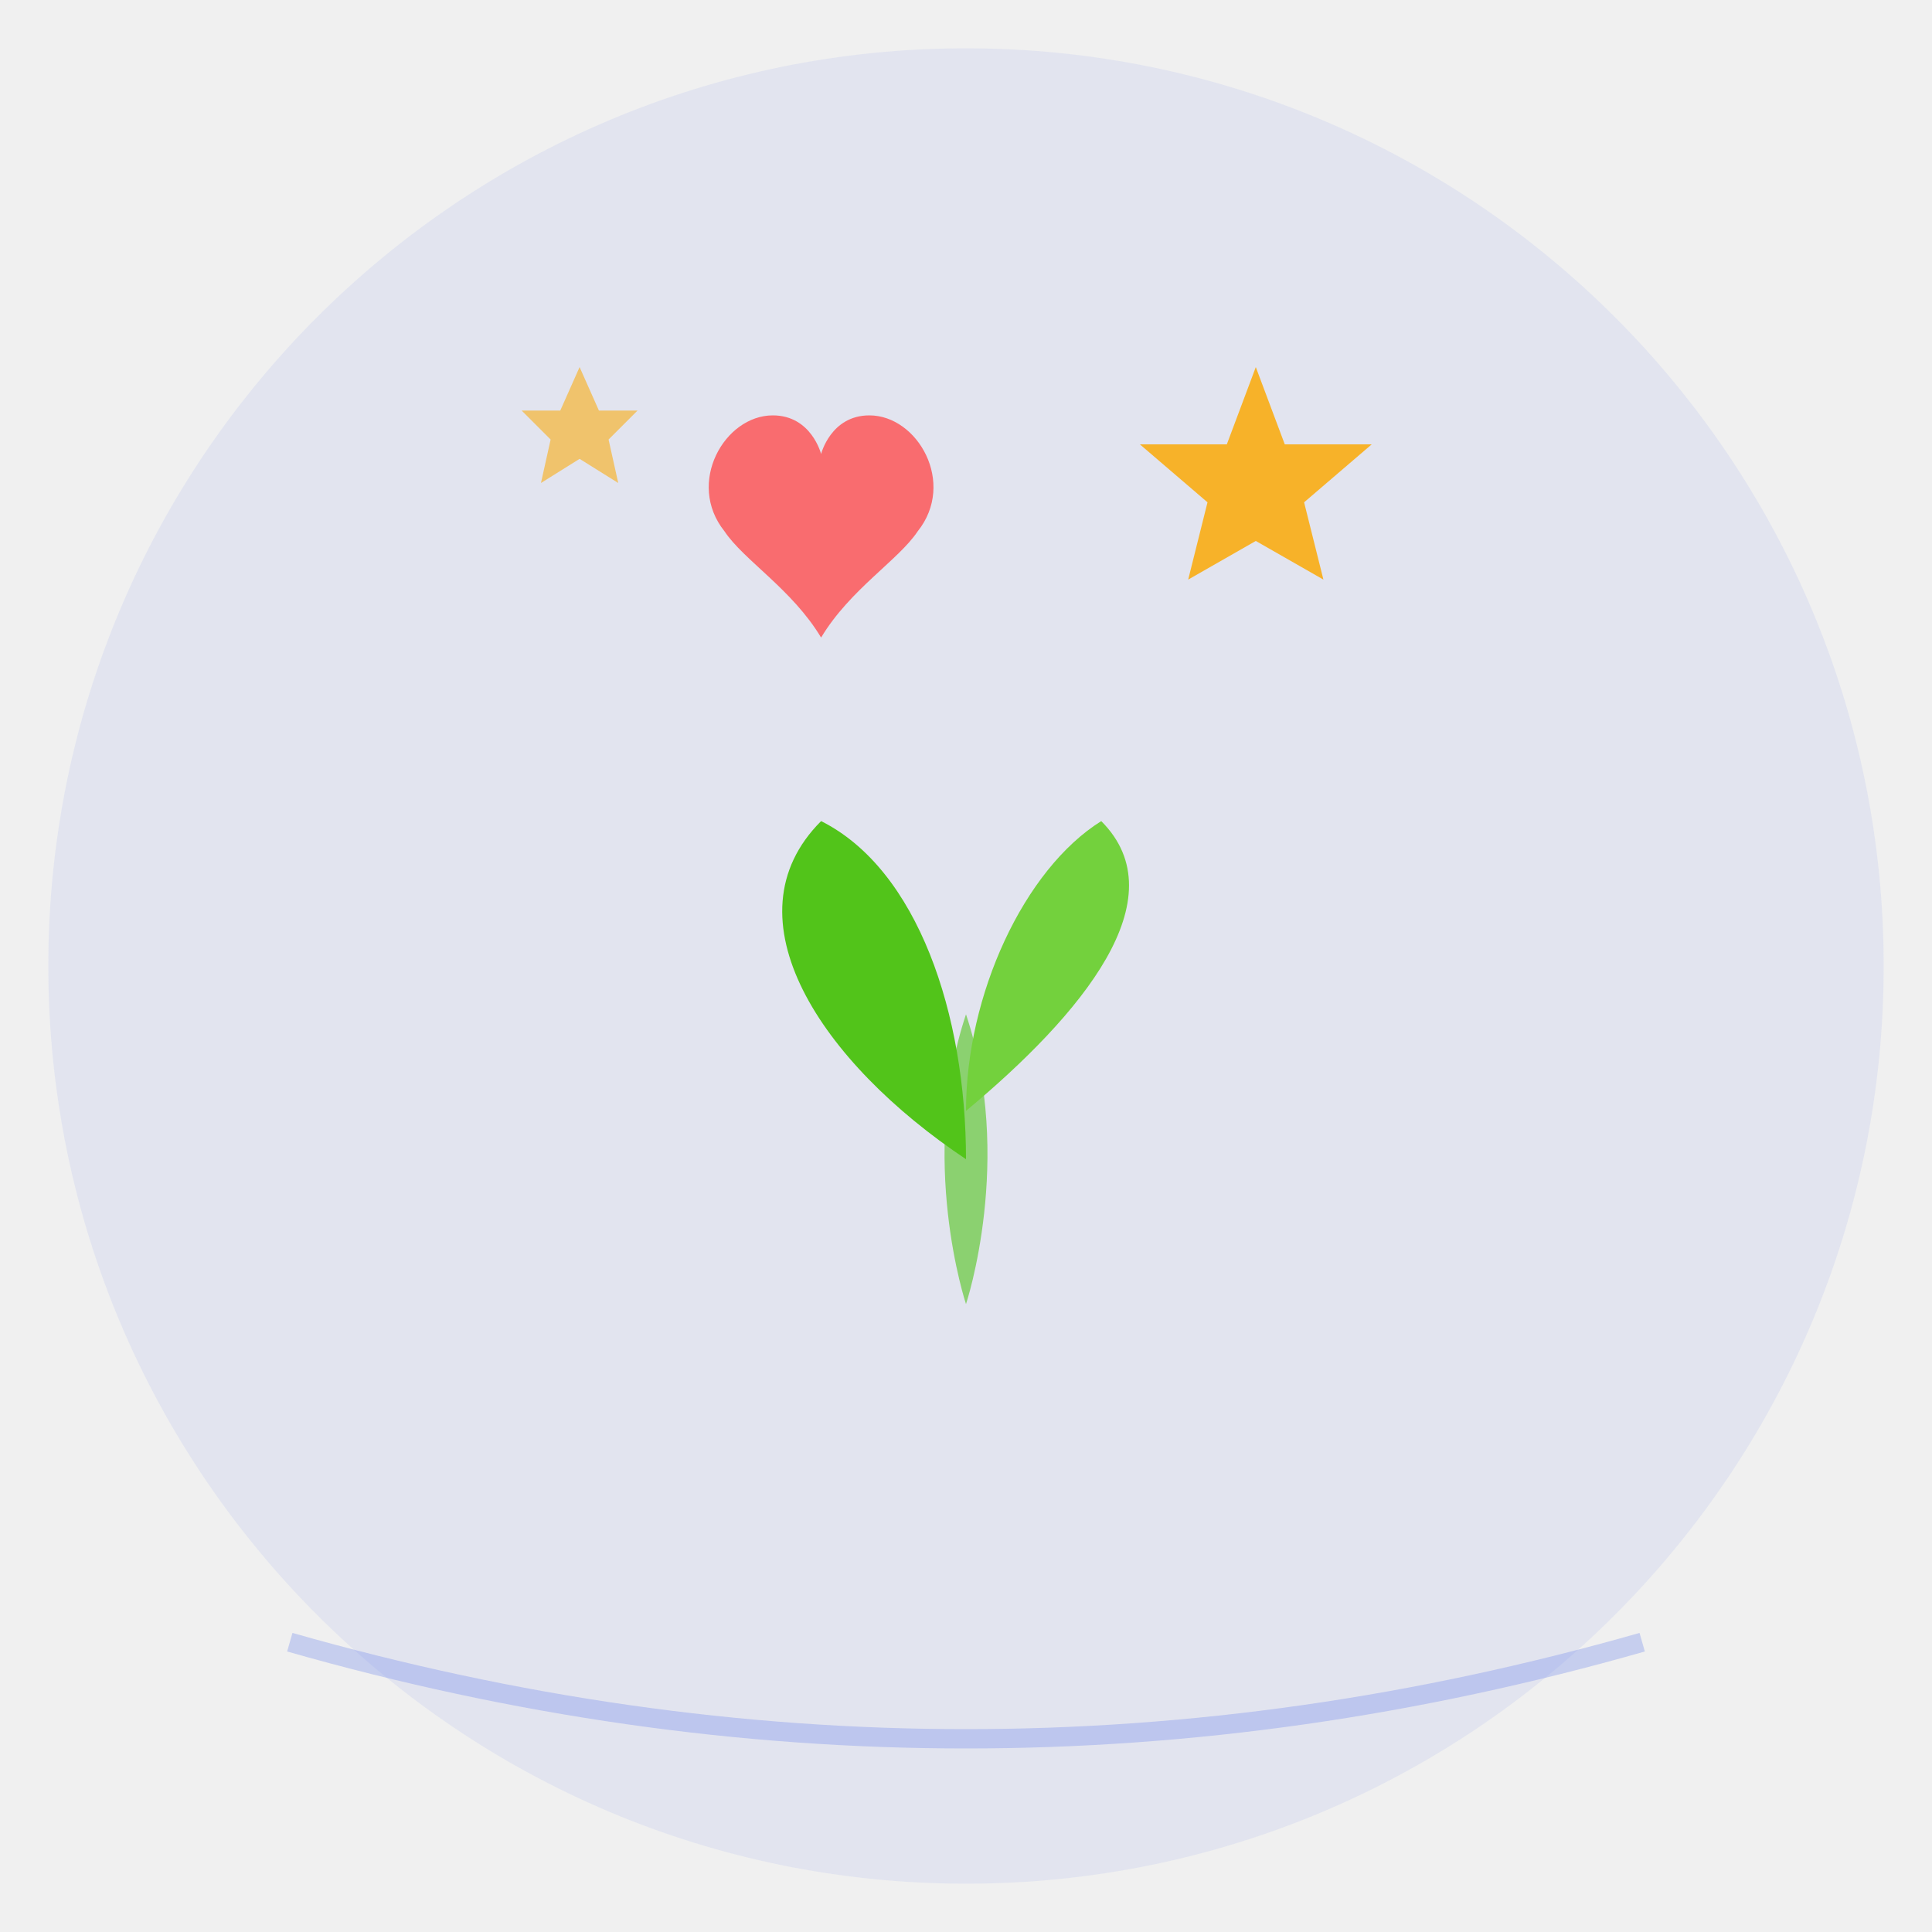
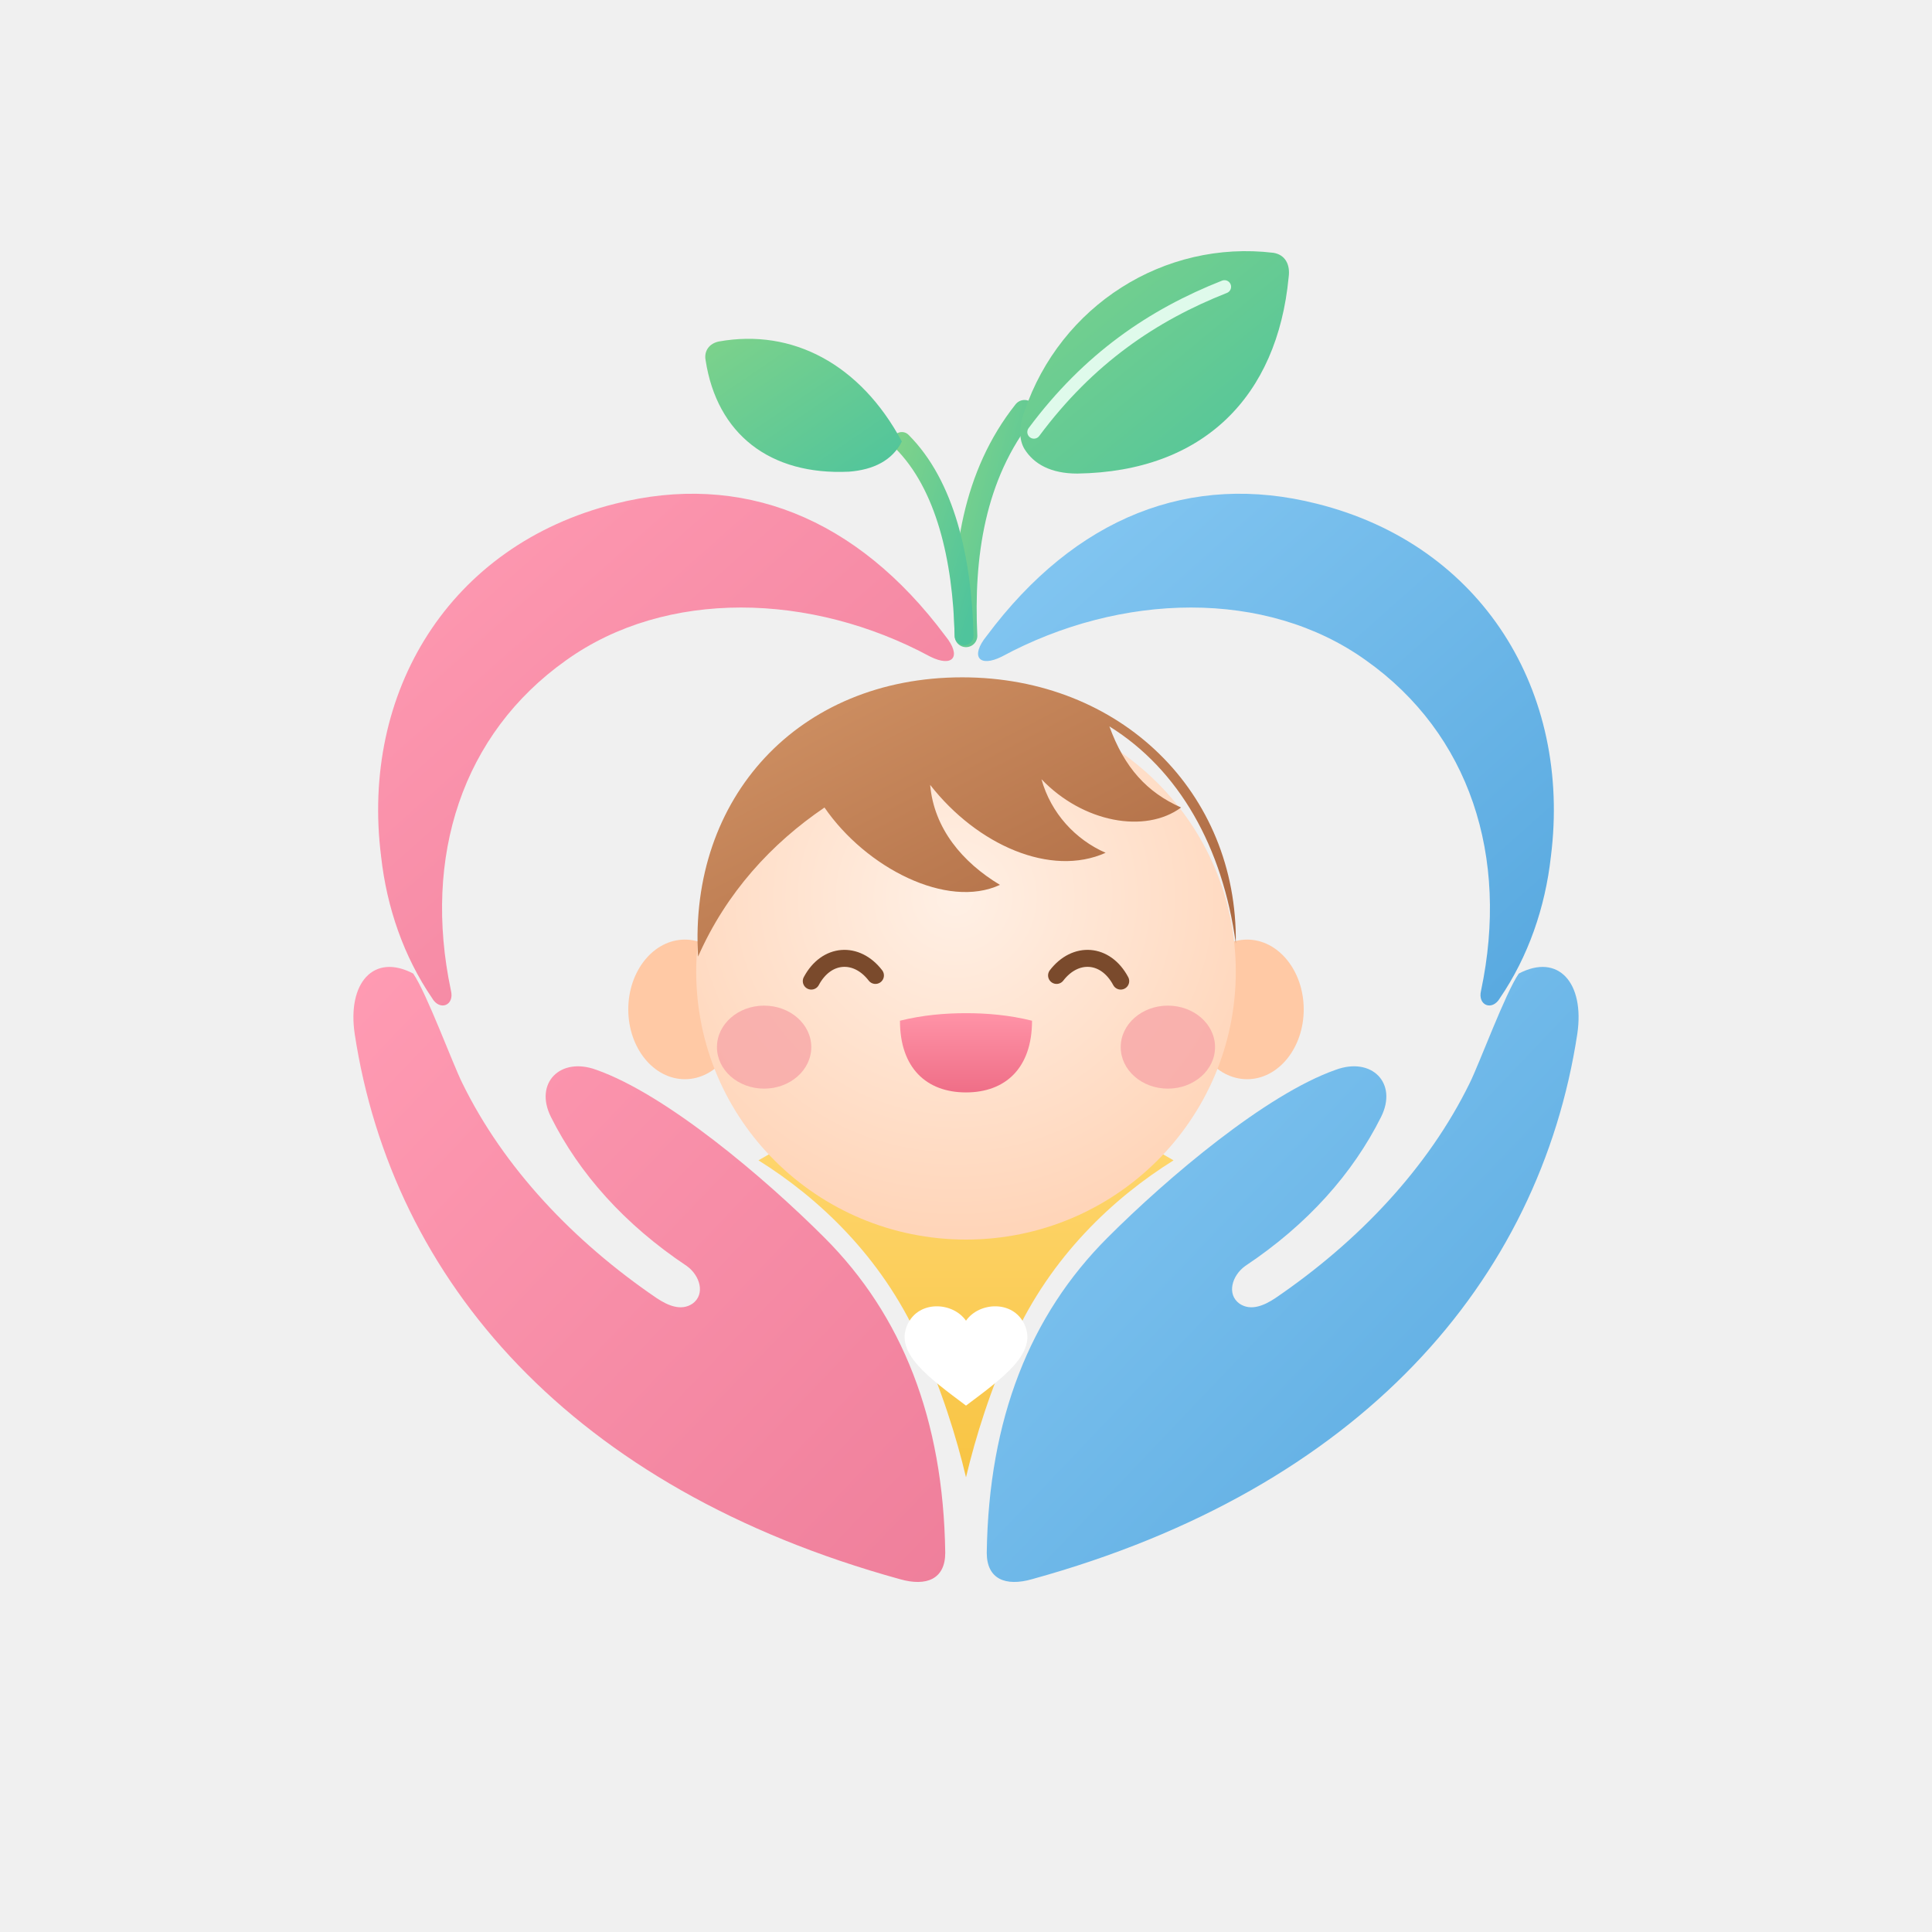
- <svg xmlns="http://www.w3.org/2000/svg" viewBox="0 0 200 200" fill="none">
-   <circle cx="100" cy="100" r="95" fill="#667eea" opacity="0.1" />
-   <g transform="translate(100,105)">
-     <path d="M0 30 C0 30 -5 15 0 0 C5 15 0 30 0 30Z" fill="#52c41a" opacity="0.6" />
-     <path d="M0 15 C-15 5 -25 -10 -15 -20 C-5 -15 0 0 0 15Z" fill="#52c41a" />
-     <path d="M0 10 C12 0 22 -12 14 -20 C6 -15 0 -2 0 10Z" fill="#73d13d" />
-   </g>
-   <g transform="translate(85,58)">
-     <path d="M0 8 C-3 3 -8 0 -10 -3 C-14 -8 -10 -15 -5 -15 C-1 -15 0 -11 0 -11 C0 -11 1 -15 5 -15 C10 -15 14 -8 10 -3 C8 0 3 3 0 8Z" fill="#ff4d4f" opacity="0.8" />
-   </g>
-   <g transform="translate(130,50)">
-     <polygon points="0,-12 3,-4 12,-4 5,2 7,10 0,6 -7,10 -5,2 -12,-4 -3,-4" fill="#faad14" opacity="0.9" />
-   </g>
-   <g transform="translate(60,45)">
-     <polygon points="0,-7 2,-2.5 6,-2.5 3,0.5 4,5 0,2.5 -4,5 -3,0.5 -6,-2.5 -2,-2.5" fill="#faad14" opacity="0.6" />
-   </g>
-   <path d="M30 170 Q100 190 170 170" stroke="#667eea" stroke-width="2" fill="none" opacity="0.3" />
+ <svg xmlns="http://www.w3.org/2000/svg" viewBox="0 0 1024 1024" role="img" aria-label="好芽儿托育保育平台图标">
+   <defs>
+     <linearGradient id="pink" x1="0" y1="0" x2="1" y2="1">
+       <stop offset="0" stop-color="#ff9bb3" />
+       <stop offset="1" stop-color="#ef7f9b" />
+     </linearGradient>
+     <linearGradient id="blue" x1="0" y1="0" x2="1" y2="1">
+       <stop offset="0" stop-color="#87c9f3" />
+       <stop offset="1" stop-color="#57a8df" />
+     </linearGradient>
+     <linearGradient id="green" x1="0" y1="0" x2="1" y2="1">
+       <stop offset="0" stop-color="#7dd28b" />
+       <stop offset="1" stop-color="#4fc49c" />
+     </linearGradient>
+     <radialGradient id="skin" cx="48%" cy="36%" r="70%">
+       <stop offset="0" stop-color="#fff0e5" />
+       <stop offset="1" stop-color="#ffd2b4" />
+     </radialGradient>
+     <linearGradient id="hair" x1="0" y1="0" x2="1" y2="1">
+       <stop offset="0" stop-color="#d39567" />
+       <stop offset="1" stop-color="#a9663f" />
+     </linearGradient>
+     <linearGradient id="yellow" x1="0" y1="0" x2="0" y2="1">
+       <stop offset="0" stop-color="#ffd872" />
+       <stop offset="1" stop-color="#f8c443" />
+     </linearGradient>
+     <linearGradient id="mouth" x1="0" y1="0" x2="0" y2="1">
+       <stop offset="0" stop-color="#ff93a7" />
+       <stop offset="1" stop-color="#ef6e87" />
+     </linearGradient>
+   </defs>
+   <path d="M501 337 C454 274 393 250 326 267 C238 289 191 367 202 454 C205 481 214 507 229 529 C233 536 241 533 239 525 C224 454 245 389 300 350 C353 312 430 314 493 348 C505 354 510 348 501 337 Z" fill="url(#pink)" />
+   <path d="M523 337 C570 274 631 250 698 267 C786 289 833 367 822 454 C819 481 810 507 795 529 C791 536 783 533 785 525 C800 454 779 389 724 350 C671 312 594 314 531 348 C519 354 514 348 523 337 Z" fill="url(#blue)" />
+   <path d="M219 516 C198 505 184 521 188 548 C208 679 303 789 477 837 C491 841 501 837 501 823 C500 752 478 697 437 656 C405 624 353 580 316 567 C297 560 283 574 292 592 C307 622 331 649 364 671 C371 676 374 686 367 691 C361 695 354 692 348 688 C304 658 267 619 245 574 C240 564 226 526 219 516 Z" fill="url(#pink)" />
+   <path d="M805 516 C826 505 840 521 836 548 C816 679 721 789 547 837 C533 841 523 837 523 823 C524 752 546 697 587 656 C619 624 671 580 708 567 C727 560 741 574 732 592 C717 622 693 649 660 671 C653 676 650 686 657 691 C663 695 670 692 676 688 C720 658 757 619 779 574 C784 564 798 526 805 516 Z" fill="url(#blue)" />
+   <path d="M512 337 C510 295 516 252 543 218" fill="none" stroke="url(#green)" stroke-width="12" stroke-linecap="round" />
+   <path d="M511 337 C510 296 501 257 478 234" fill="none" stroke="url(#green)" stroke-width="10" stroke-linecap="round" />
+   <path d="M543 218 C562 162 617 127 675 134 C681 135 684 140 683 147 C677 210 638 250 571 251 C557 251 548 246 543 238 C540 233 540 226 543 218 Z" fill="url(#green)" />
+   <path d="M548 229 C577 190 611 167 649 152" fill="none" stroke="#ecfff5" stroke-width="7" stroke-linecap="round" opacity=".9" />
+   <path d="M478 234 C456 193 420 174 381 181 C376 182 373 186 374 191 C380 230 408 252 450 250 C463 249 473 244 478 234 Z" fill="url(#green)" />
+   <path d="M402 615 C441 592 474 582 512 582 C550 582 583 592 622 615 C590 635 557 666 537 710 C525 736 517 762 512 783 C507 762 499 736 487 710 C467 666 434 635 402 615 Z" fill="url(#yellow)" />
+   <ellipse cx="363" cy="535" rx="30" ry="37" fill="#ffc9a5" />
+   <ellipse cx="661" cy="535" rx="30" ry="37" fill="#ffc9a5" />
+   <ellipse cx="512" cy="515" rx="143" ry="142" fill="url(#skin)" />
+   <path d="M370 507 C365 423 423 359 510 359 C594 359 656 420 655 500 C648 449 625 408 588 385 C596 407 608 420 626 428 C607 442 574 436 552 413 C557 431 570 445 586 452 C557 465 518 448 493 416 C495 439 510 457 530 469 C502 482 459 460 437 428 C409 447 385 473 370 507 Z" fill="url(#hair)" />
+   <path d="M430 520 C438 505 454 504 464 517" fill="none" stroke="#7a4a2c" stroke-width="9" stroke-linecap="round" />
+   <path d="M560 517 C570 504 586 505 594 520" fill="none" stroke="#7a4a2c" stroke-width="9" stroke-linecap="round" />
+   <ellipse cx="405" cy="555" rx="25" ry="22" fill="#f8a6a8" opacity=".8" />
+   <ellipse cx="619" cy="555" rx="25" ry="22" fill="#f8a6a8" opacity=".8" />
+   <path d="M477 541 C489 538 501 537 512 537 C523 537 535 538 547 541 C547 566 533 579 512 579 C491 579 477 566 477 541 Z" fill="url(#mouth)" />
+   <path d="M512 700 C505 690 487 689 481 702 C474 717 492 730 512 745 C532 730 550 717 543 702 C537 689 519 690 512 700 Z" fill="#fff" />
</svg>
